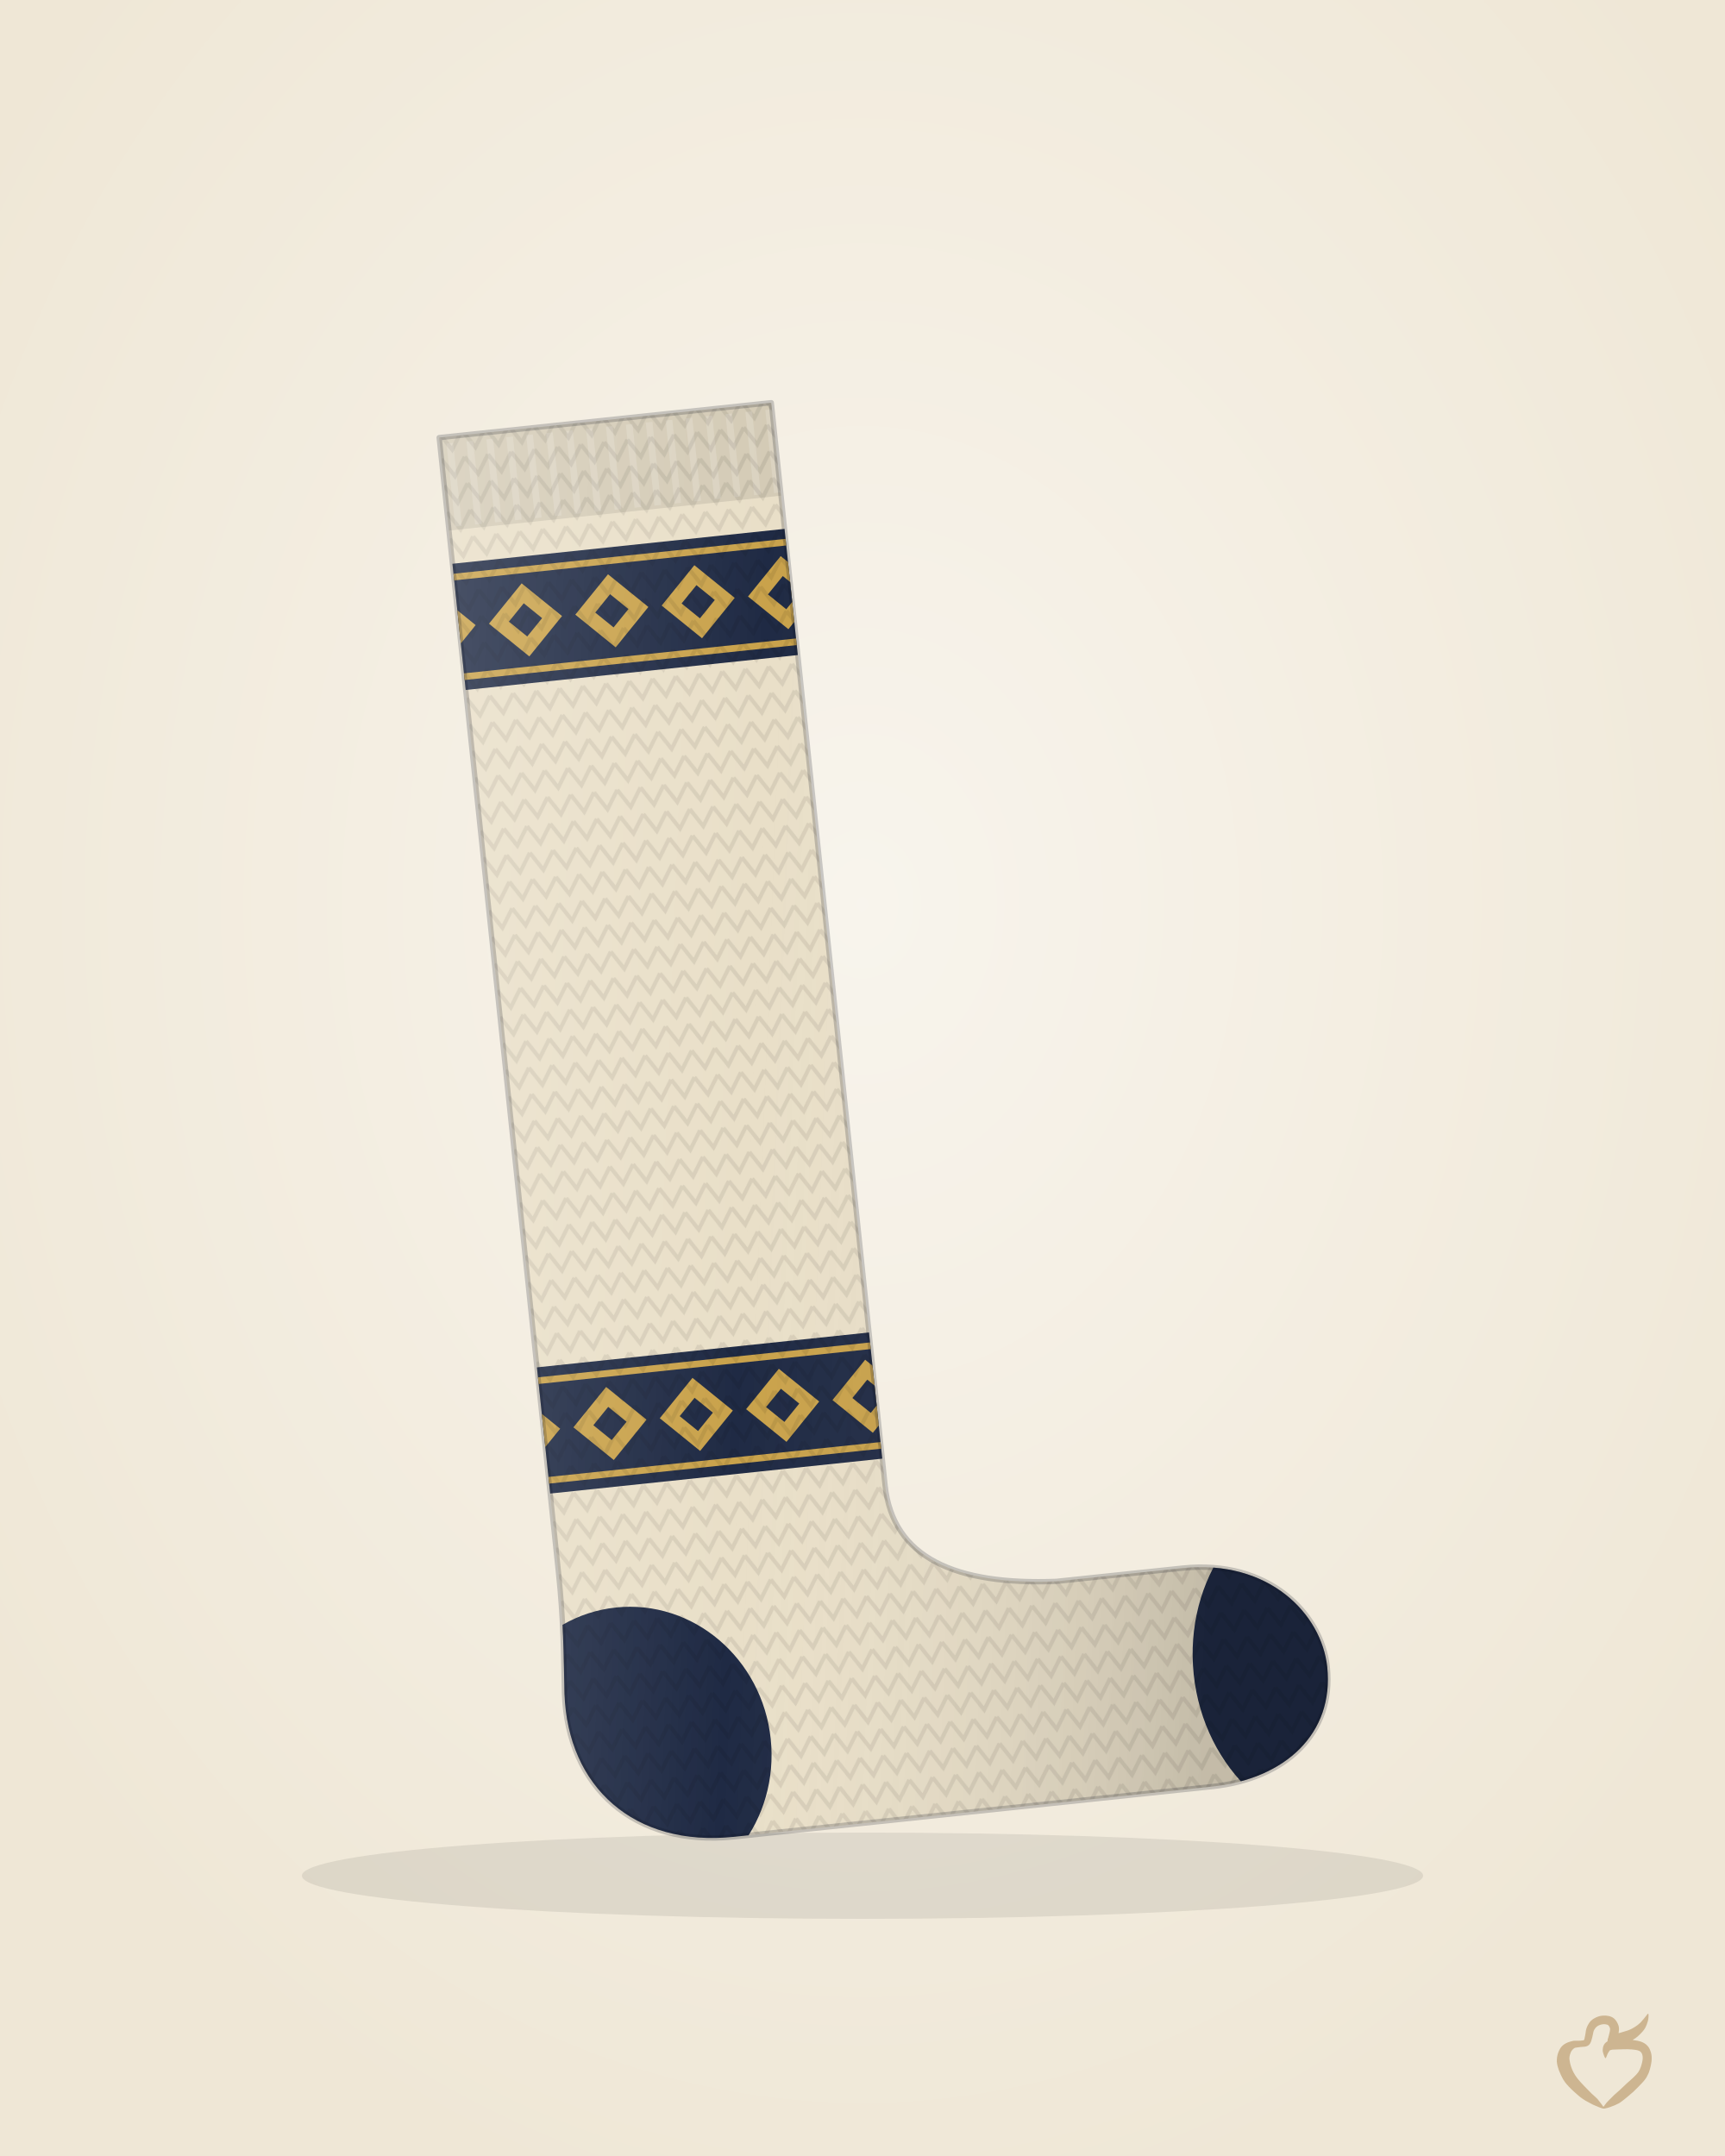
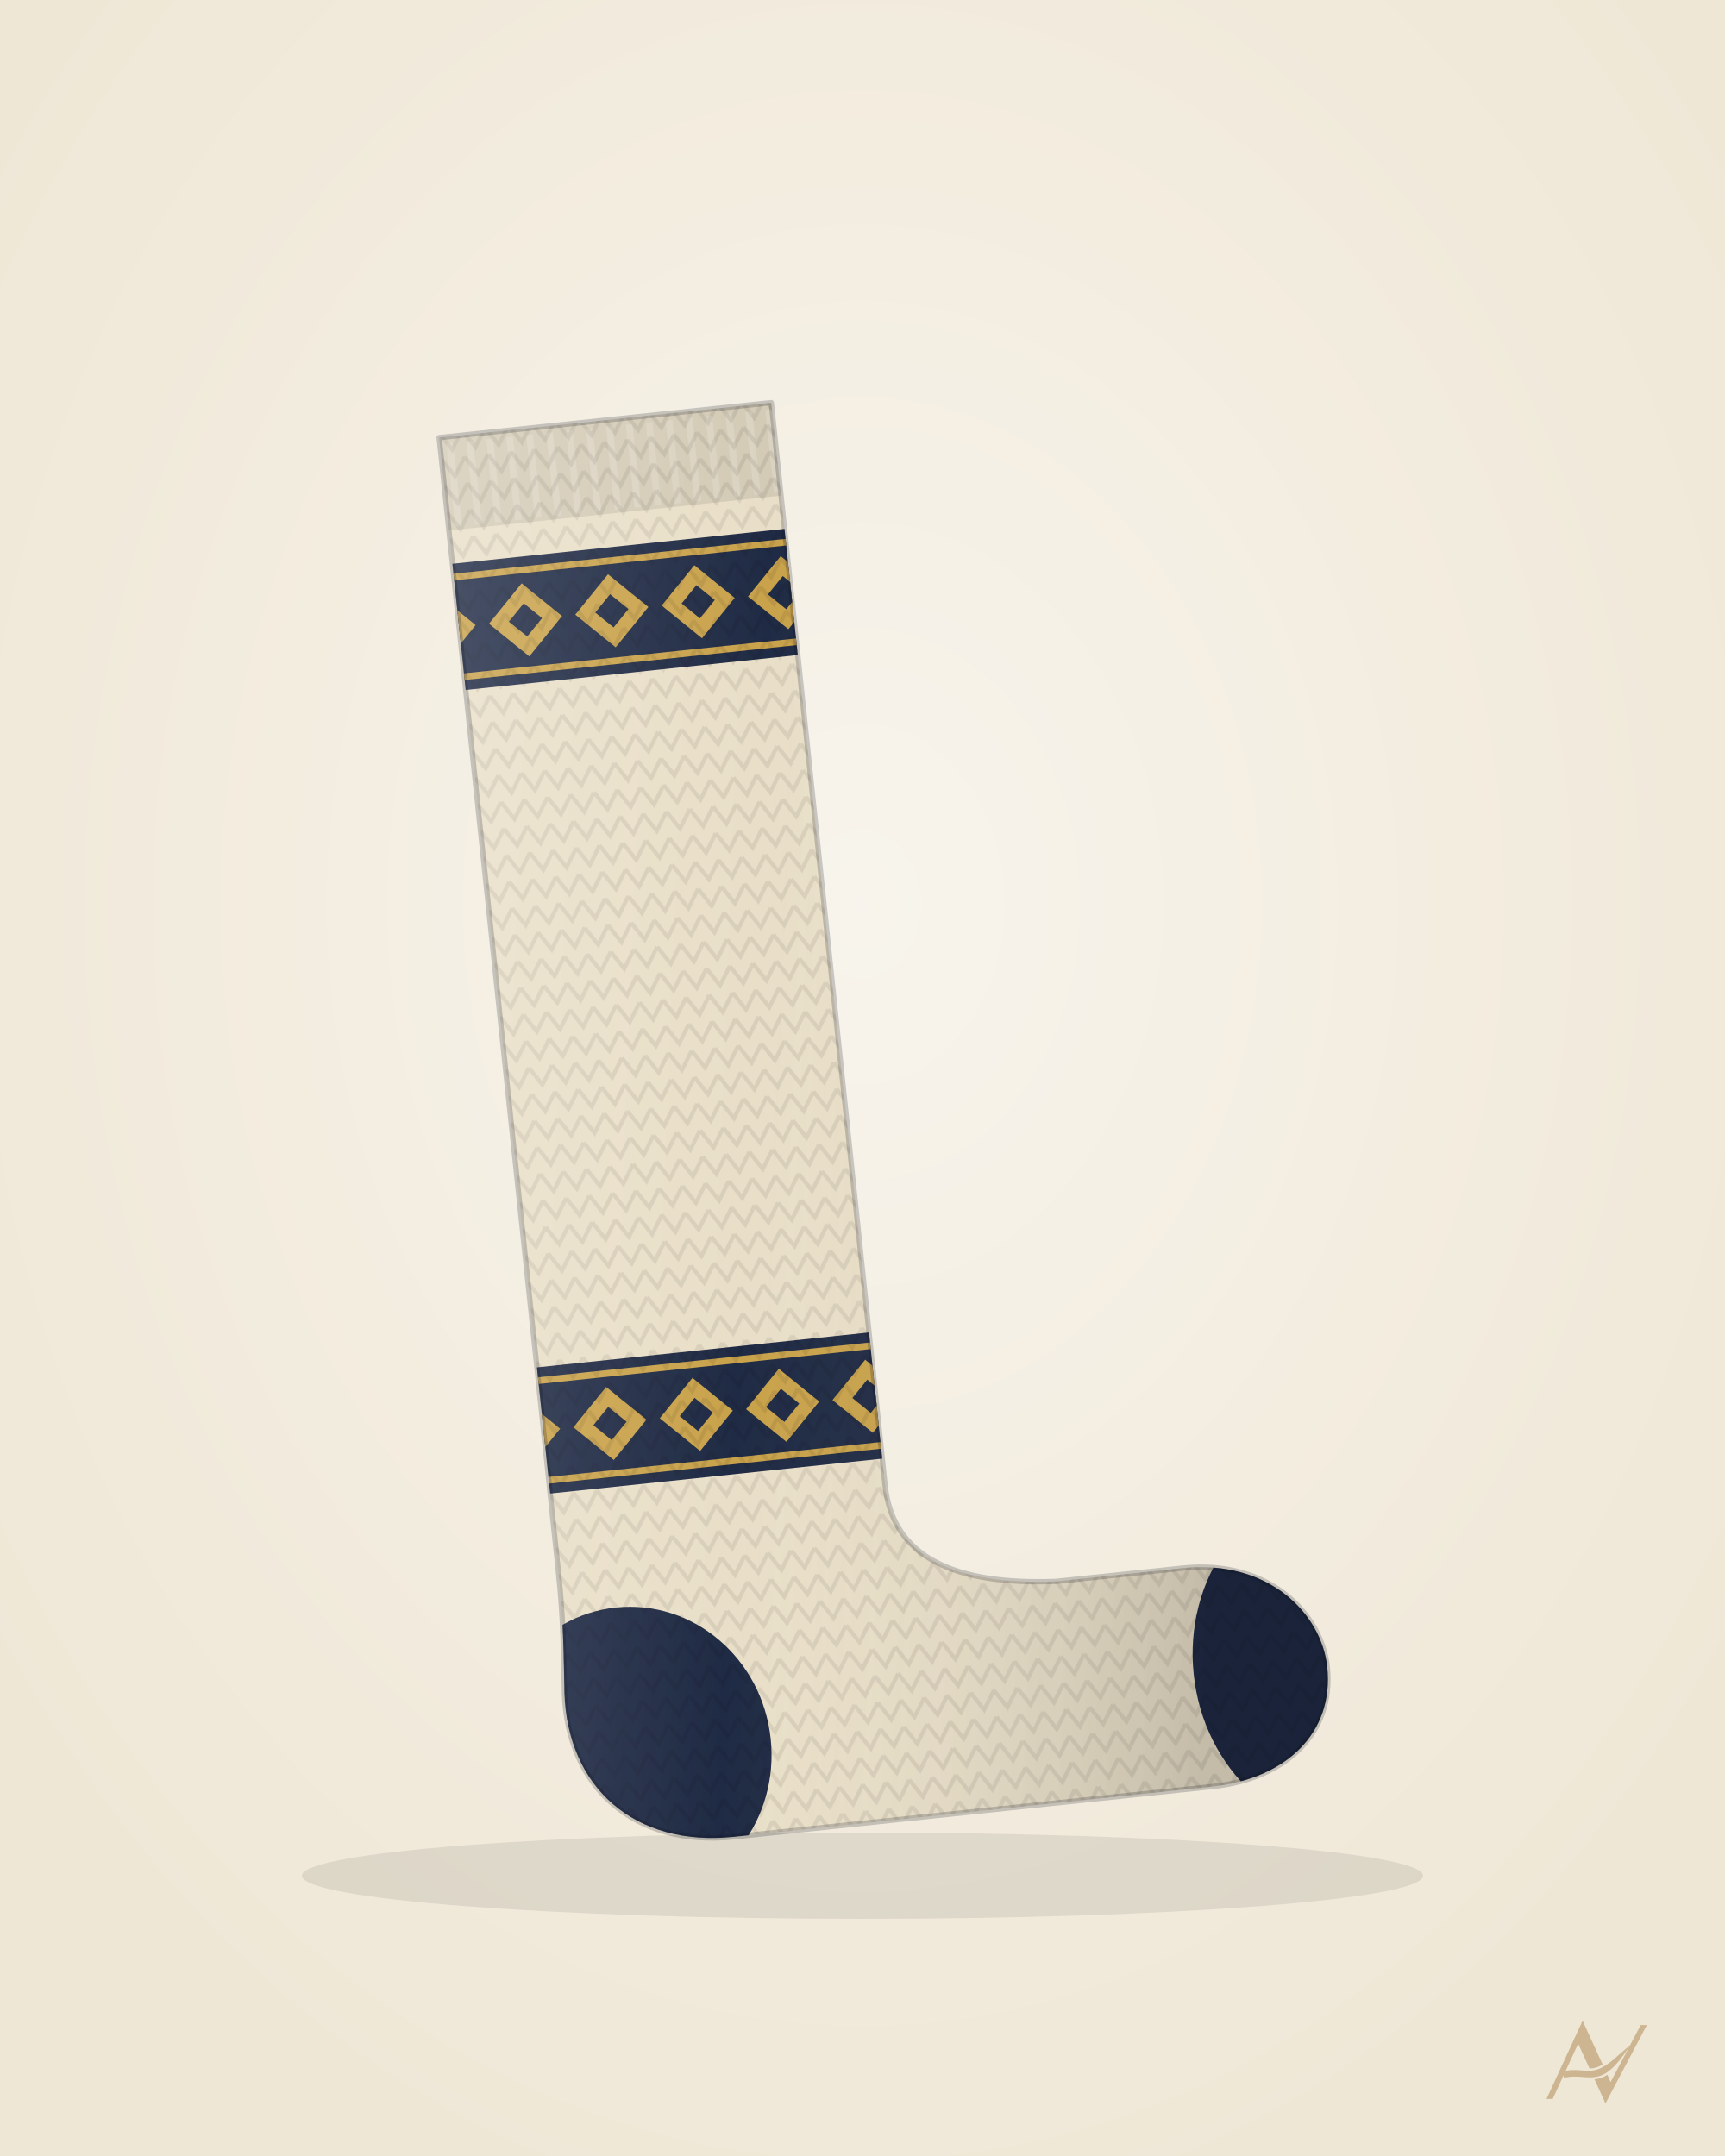
<svg xmlns="http://www.w3.org/2000/svg" viewBox="0 0 800 1000" role="img">
  <defs>
    <radialGradient id="light" cx=".5" cy=".42" r=".62">
      <stop offset="0" stop-color="#fff" stop-opacity=".55" />
      <stop offset="1" stop-color="#fff" stop-opacity="0" />
    </radialGradient>
  </defs>
  <rect width="800" height="1000" fill="#efe7d6" />
  <rect width="800" height="1000" fill="url(#light)" />
  <ellipse cx="400" cy="870" rx="260" ry="20" fill="#000" fill-opacity=".08" />
  <g transform="rotate(-6 400 500) translate(235.8 379.2) scale(1.548673 1.548673)">
    <defs>
      <clipPath id="c-oimo-knee-high-a">
        <path d="M0 -126H100V200C100 222 118 232 148 234H186C212 234 226 252 226 268C226 288 210 300 188 300H44C14 300 -4 280 -2 252C-1 240 0 230 0 216Z" />
      </clipPath>
      <pattern id="k-oimo-knee-high-a" width="7" height="8" patternUnits="userSpaceOnUse">
        <path d="M0 0.5L3.5 6L7 0.5" fill="none" stroke="#000" stroke-opacity=".075" stroke-width="1.2" />
      </pattern>
      <linearGradient id="g-oimo-knee-high-a" x1="0" x2="1" y1="0" y2="0.25">
        <stop offset="0" stop-color="#fff" stop-opacity=".2" />
        <stop offset=".42" stop-color="#fff" stop-opacity="0" />
        <stop offset="1" stop-color="#000" stop-opacity=".16" />
      </linearGradient>
    </defs>
    <path d="M0 -126H100V200C100 222 118 232 148 234H186C212 234 226 252 226 268C226 288 210 300 188 300H44C14 300 -4 280 -2 252C-1 240 0 230 0 216Z" fill="#e9dfc8" />
    <g clip-path="url(#c-oimo-knee-high-a)">
      <rect x="-10" y="-88" width="250" height="38" fill="#1f2a44" />
      <path d="M-10 -84H240M-10 -54H240" stroke="#c9a24b" stroke-width="2" />
      <path d="M-6 -80L5 -69L-6 -58L-17 -69Z" fill="#c9a24b" />
      <path d="M-6 -74L-1 -69L-6 -64L-11 -69Z" fill="#1f2a44" />
      <path d="M20 -80L31 -69L20 -58L9 -69Z" fill="#c9a24b" />
      <path d="M20 -74L25 -69L20 -64L15 -69Z" fill="#1f2a44" />
      <path d="M46 -80L57 -69L46 -58L35 -69Z" fill="#c9a24b" />
      <path d="M46 -74L51 -69L46 -64L41 -69Z" fill="#1f2a44" />
      <path d="M72 -80L83 -69L72 -58L61 -69Z" fill="#c9a24b" />
      <path d="M72 -74L77 -69L72 -64L67 -69Z" fill="#1f2a44" />
      <path d="M98 -80L109 -69L98 -58L87 -69Z" fill="#c9a24b" />
      <path d="M98 -74L103 -69L98 -64L93 -69Z" fill="#1f2a44" />
      <path d="M124 -80L135 -69L124 -58L113 -69Z" fill="#c9a24b" />
      <path d="M124 -74L129 -69L124 -64L119 -69Z" fill="#1f2a44" />
      <path d="M150 -80L161 -69L150 -58L139 -69Z" fill="#c9a24b" />
      <path d="M150 -74L155 -69L150 -64L145 -69Z" fill="#1f2a44" />
      <path d="M176 -80L187 -69L176 -58L165 -69Z" fill="#c9a24b" />
      <path d="M176 -74L181 -69L176 -64L171 -69Z" fill="#1f2a44" />
      <path d="M202 -80L213 -69L202 -58L191 -69Z" fill="#c9a24b" />
      <path d="M202 -74L207 -69L202 -64L197 -69Z" fill="#1f2a44" />
      <path d="M228 -80L239 -69L228 -58L217 -69Z" fill="#c9a24b" />
      <path d="M228 -74L233 -69L228 -64L223 -69Z" fill="#1f2a44" />
      <rect x="-10" y="154" width="250" height="38" fill="#1f2a44" />
      <path d="M-10 158H240M-10 188H240" stroke="#c9a24b" stroke-width="2" />
      <path d="M-6 162L5 173L-6 184L-17 173Z" fill="#c9a24b" />
      <path d="M-6 168L-1 173L-6 178L-11 173Z" fill="#1f2a44" />
      <path d="M20 162L31 173L20 184L9 173Z" fill="#c9a24b" />
      <path d="M20 168L25 173L20 178L15 173Z" fill="#1f2a44" />
      <path d="M46 162L57 173L46 184L35 173Z" fill="#c9a24b" />
      <path d="M46 168L51 173L46 178L41 173Z" fill="#1f2a44" />
      <path d="M72 162L83 173L72 184L61 173Z" fill="#c9a24b" />
      <path d="M72 168L77 173L72 178L67 173Z" fill="#1f2a44" />
      <path d="M98 162L109 173L98 184L87 173Z" fill="#c9a24b" />
      <path d="M98 168L103 173L98 178L93 173Z" fill="#1f2a44" />
      <path d="M124 162L135 173L124 184L113 173Z" fill="#c9a24b" />
      <path d="M124 168L129 173L124 178L119 173Z" fill="#1f2a44" />
      <path d="M150 162L161 173L150 184L139 173Z" fill="#c9a24b" />
      <path d="M150 168L155 173L150 178L145 173Z" fill="#1f2a44" />
      <path d="M176 162L187 173L176 184L165 173Z" fill="#c9a24b" />
      <path d="M176 168L181 173L176 178L171 173Z" fill="#1f2a44" />
      <path d="M202 162L213 173L202 184L191 173Z" fill="#c9a24b" />
      <path d="M202 168L207 173L202 178L197 173Z" fill="#1f2a44" />
      <path d="M228 162L239 173L228 184L217 173Z" fill="#c9a24b" />
      <path d="M228 168L233 173L228 178L223 173Z" fill="#1f2a44" />
      <rect x="-10" y="-126" width="120" height="28" fill="#000" fill-opacity=".09" />
      <path d="M3 -124V-99" stroke="#fff" stroke-opacity=".16" stroke-width="2" />
      <path d="M9 -124V-99" stroke="#fff" stroke-opacity=".16" stroke-width="2" />
      <path d="M15 -124V-99" stroke="#fff" stroke-opacity=".16" stroke-width="2" />
      <path d="M21 -124V-99" stroke="#fff" stroke-opacity=".16" stroke-width="2" />
      <path d="M27 -124V-99" stroke="#fff" stroke-opacity=".16" stroke-width="2" />
      <path d="M33 -124V-99" stroke="#fff" stroke-opacity=".16" stroke-width="2" />
      <path d="M39 -124V-99" stroke="#fff" stroke-opacity=".16" stroke-width="2" />
      <path d="M45 -124V-99" stroke="#fff" stroke-opacity=".16" stroke-width="2" />
      <path d="M51 -124V-99" stroke="#fff" stroke-opacity=".16" stroke-width="2" />
      <path d="M57 -124V-99" stroke="#fff" stroke-opacity=".16" stroke-width="2" />
      <path d="M63 -124V-99" stroke="#fff" stroke-opacity=".16" stroke-width="2" />
      <path d="M69 -124V-99" stroke="#fff" stroke-opacity=".16" stroke-width="2" />
      <path d="M75 -124V-99" stroke="#fff" stroke-opacity=".16" stroke-width="2" />
      <path d="M81 -124V-99" stroke="#fff" stroke-opacity=".16" stroke-width="2" />
      <path d="M87 -124V-99" stroke="#fff" stroke-opacity=".16" stroke-width="2" />
      <path d="M93 -124V-99" stroke="#fff" stroke-opacity=".16" stroke-width="2" />
      <path d="M99 -124V-99" stroke="#fff" stroke-opacity=".16" stroke-width="2" />
      <ellipse cx="16" cy="272" rx="42" ry="44" fill="#1f2a44" />
      <ellipse cx="232" cy="266" rx="46" ry="52" fill="#1f2a44" />
      <rect x="-30" y="-156" width="290" height="466" fill="url(#k-oimo-knee-high-a)" />
      <rect x="-6" y="-126" width="236" height="430" fill="url(#g-oimo-knee-high-a)" />
    </g>
    <path d="M0 -126H100V200C100 222 118 232 148 234H186C212 234 226 252 226 268C226 288 210 300 188 300H44C14 300 -4 280 -2 252C-1 240 0 230 0 216Z" fill="none" stroke="#0b1220" stroke-opacity=".2" stroke-width="1.6" stroke-linejoin="round" />
  </g>
-   <g transform="translate(722 934) scale(0.0679)" fill="#b08d57" fill-opacity=".55" fill-rule="evenodd">
-     <path d="M313.3 647.4C311.0 646.9 308.1 646.0 306.8 645.5C305.6 645.0 303.2 644.3 301.6 643.8C300.0 643.4 296.8 642.2 294.5 641.2C292.1 640.2 289.6 639.2 288.8 639.0C288.1 638.8 285.7 637.8 283.5 636.8C281.3 635.8 277.7 634.2 275.5 633.3C273.3 632.5 269.8 631.0 267.7 630.1C265.6 629.2 263.5 628.3 263.0 628.2C262.6 628.0 260.6 627.2 258.5 626.3C256.5 625.4 253.5 624.1 251.8 623.4C250.2 622.8 247.9 621.8 246.8 621.2C237.4 616.1 233.8 614.2 221.8 608.0C214.9 604.5 204.9 599.1 197.8 595.1C187.1 589.0 164.2 573.5 158.7 568.4C157.5 567.4 154.2 564.5 151.3 562.2C148.5 559.8 144.8 556.6 143.2 555.1C141.5 553.7 138.5 551.1 136.4 549.4C132.1 545.9 128.5 542.8 124.2 538.6C122.5 537.0 119.7 534.5 118.0 533.0C97.5 515.1 66.5 482.6 56.3 468.2C52.9 463.4 46.8 454.2 45.5 451.8C45.0 450.9 43.5 448.5 42.2 446.5C35.7 436.2 20.2 403.1 15.0 388.3C13.5 384.0 12.0 379.8 11.6 378.9C11.0 377.4 7.5 365.4 5.1 357.0C-5.6 318.5 1.1 274.3 23.3 237.5C37.0 214.8 62.1 198.1 94.5 190.0C97.4 189.2 100.6 188.4 101.5 188.0C103.6 187.3 109.7 185.9 114.5 185.1C118.5 184.5 128.9 184.3 148.5 184.7C157.7 184.8 158.9 184.8 163.2 184.1C165.7 183.7 170.6 183.0 174.0 182.7C187.9 181.2 187.1 182.3 191.5 158.2C192.1 154.7 193.4 148.3 194.3 144.0C195.2 139.7 196.1 134.7 196.3 132.8C198.8 109.7 202.4 97.0 211.9 78.2C216.5 69.0 223.8 58.3 230.8 50.5C233.0 48.1 242.4 40.2 246.2 37.7C278.1 16.2 310.9 8.9 348.7 14.7C380.4 19.6 400.8 35.4 415.8 67.0C425.1 86.6 426.8 101.6 422.7 126.0C422.3 128.1 421.9 130.2 421.8 130.8C421.4 133.4 422.9 133.3 432.8 130.3C435.8 129.4 445.1 126.6 453.7 124.1C485.2 115.0 493.6 111.9 513.1 102.1C522.7 97.3 542.0 85.2 548.6 79.8C551.6 77.4 554.0 75.5 557.7 72.7C563.0 68.6 568.5 63.7 572.5 59.6C578.9 53.0 581.1 50.5 591.0 38.5C592.1 37.2 593.8 35.2 594.8 34.0C598.1 30.2 607.0 19.0 609.0 16.2C618.7 2.3 622.7 -1.6 624.8 0.5C628.1 3.8 626.5 35.2 622.3 49.0C616.0 69.8 612.4 79.7 607.3 89.8C605.2 93.9 603.2 97.7 602.8 98.4C602.4 99.0 601.3 101.0 600.3 102.7C599.4 104.4 597.0 107.9 595.0 110.3C593.1 112.8 590.4 116.3 589.0 118.0C579.0 130.9 549.2 159.5 539.7 165.2C538.3 166.1 534.8 168.3 532.0 170.2C529.2 172.1 525.2 174.5 523.1 175.6C516.3 179.4 516.5 179.5 528.8 181.2C539.3 182.6 549.2 184.1 551.5 184.8C552.4 185.1 556.5 186.1 560.7 187.0C599.5 195.9 626.7 218.5 638.1 251.2C639.0 253.6 640.5 257.9 641.5 260.8C643.5 266.8 645.7 275.8 646.5 281.7C648.1 294.3 648.1 294.2 647.9 307.8C647.7 321.5 647.2 326.3 645.0 337.7C644.7 339.6 644.1 342.7 643.8 344.7C643.5 346.6 643.0 349.2 642.7 350.5C642.3 351.8 641.8 354.2 641.5 355.8C639.5 367.1 633.6 388.7 630.0 397.7C628.9 400.5 627.5 404.3 626.8 406.2C625.2 410.5 617.3 426.7 614.8 430.5C613.8 432.2 612.2 434.8 611.3 436.5C610.3 438.2 608.4 441.2 606.8 443.2C605.3 445.2 603.5 447.8 602.7 448.9C601.9 450.1 600.1 452.5 598.6 454.3C597.1 456.0 594.9 458.7 593.7 460.2C592.5 461.6 590.7 463.7 589.7 464.8C588.6 465.9 586.7 468.2 585.3 469.8C581.7 474.2 558.1 498.8 552.2 504.3C546.1 510.1 528.1 527.7 526.1 529.9C524.9 531.3 522.8 533.2 521.5 534.3C518.0 537.1 510.7 543.4 506.7 547.0C504.7 548.8 502.3 550.9 501.3 551.7C500.3 552.5 498.2 554.4 496.5 555.8C493.3 558.7 489.0 562.3 480.7 569.1C477.8 571.4 475.3 573.5 475.0 573.8C474.7 574.2 472.6 575.9 470.3 577.7C465.9 581.2 461.1 585.0 457.7 587.8C456.5 588.7 453.9 590.8 451.8 592.3C449.8 593.9 446.9 596.1 445.5 597.2C434.8 605.6 430.8 608.3 420.6 613.7C414.1 617.1 399.5 624.0 395.3 625.7C393.8 626.3 390.6 627.6 388.2 628.5C383.6 630.4 368.5 636.1 362.2 638.4C360.2 639.1 356.2 640.4 353.5 641.2C350.8 642.0 346.4 643.2 343.9 644.0C329.0 648.4 321.7 649.2 313.3 647.4ZM319.4 635.1C319.7 634.8 321.4 632.4 323.2 629.8C334.6 613.3 343.8 602.5 357.5 589.4C366.6 580.6 384.2 563.0 387.6 559.4C389.1 557.7 391.9 555.0 393.8 553.4C395.6 551.8 398.5 549.3 400.1 547.8C401.8 546.3 404.2 544.2 405.5 543.1C406.8 542.1 410.6 538.8 413.8 535.8C417.1 532.9 421.1 529.4 422.6 528.0C424.2 526.7 426.8 524.3 428.4 522.9C429.9 521.4 433.6 518.0 436.5 515.3C446.8 505.9 464.0 489.6 464.0 489.3C464.0 489.2 466.6 486.7 469.7 483.8C472.9 480.9 477.2 476.8 479.3 474.8C481.4 472.8 484.4 470.2 485.9 469.0C488.6 466.8 494.9 461.2 499.2 457.3C500.4 456.1 503.1 453.8 505.0 452.1C508.7 449.0 510.6 447.3 521.1 437.4C537.2 422.3 550.6 408.0 555.9 400.1C558.9 395.7 564.5 386.0 566.2 382.2C568.8 376.6 573.2 365.6 574.0 362.8C574.4 361.6 575.3 358.8 576.0 356.7C576.7 354.6 578.1 349.9 579.0 346.3C579.9 342.8 581.3 337.7 582.0 335.0C593.0 294.0 584.8 262.3 560.8 252.9C540.4 244.8 496.3 241.2 446.3 243.3C429.0 244.1 419.7 244.4 403.7 244.6C380.5 245.1 375.7 245.6 368.1 248.2C360.4 250.9 360.0 251.3 354.2 261.8C353.3 263.5 351.9 265.7 351.0 266.8C348.3 270.3 345.0 277.5 342.2 286.0C338.7 296.6 334.8 304.0 332.7 304.0C329.1 304.0 319.3 280.8 314.5 260.9C312.4 252.1 313.9 232.8 317.6 222.2C322.3 208.6 332.2 196.5 343.5 190.6C346.8 188.9 346.6 189.5 346.8 182.7C347.0 175.9 348.2 170.7 350.6 165.9C351.0 165.0 351.6 162.9 351.9 161.2C352.5 157.1 353.4 153.9 355.5 147.5C360.1 133.6 364.4 110.5 363.9 102.7C363.5 96.8 357.3 84.5 352.3 79.7C343.7 71.3 319.0 69.1 299.5 74.9C279.5 80.8 264.7 92.3 256.8 108.1C256.1 109.4 255.2 111.0 254.8 111.7C251.9 116.3 249.4 124.6 248.0 133.8C247.2 139.8 243.6 156.4 242.6 159.7C241.3 163.2 240.1 167.5 239.5 170.2C230.1 211.7 215.3 225.2 178.0 226.3C168.2 226.7 166.5 226.8 159.9 227.8C156.0 228.5 151.1 229.2 149.1 229.3C147.1 229.5 144.5 229.8 143.2 230.0C141.9 230.2 139.7 230.4 138.3 230.5C134.8 230.8 126.8 232.2 124.1 233.0C115.3 235.7 98.9 253.0 95.8 263.0C95.3 264.6 94.3 267.3 93.5 269.2C86.7 285.2 84.4 303.9 87.3 318.0C87.9 320.9 88.6 325.0 88.9 327.2C89.1 329.4 89.8 333.0 90.3 335.3C90.9 337.6 91.4 340.3 91.7 341.4C91.9 342.4 92.5 344.8 93.0 346.7C93.6 348.6 94.6 352.3 95.4 355.0C96.1 357.7 97.3 361.4 98.1 363.3C98.8 365.3 100.1 368.7 100.9 370.9C101.7 373.2 103.6 377.9 105.1 381.4C106.7 385.0 108.3 388.7 108.7 389.7C110.6 394.6 117.2 407.1 121.5 413.8C123.3 416.8 126.0 421.2 127.5 423.6C132.4 431.8 146.8 450.2 158.2 462.8C159.8 464.6 162.4 467.5 164.0 469.3C165.5 471.1 168.5 474.3 170.6 476.5C172.8 478.7 177.0 483.2 180.0 486.4C183.0 489.7 186.3 493.1 187.3 494.1C189.8 496.5 212.6 519.8 214.0 521.5C216.9 524.9 234.0 542.2 238.2 546.0C243.0 550.2 246.9 553.9 260.3 566.0C274.1 578.7 275.3 579.8 277.1 581.9C279.0 584.1 283.3 589.5 286.7 594.0C287.8 595.6 290.1 598.4 291.7 600.3C293.3 602.3 295.1 604.7 295.9 605.7C296.6 606.7 298.6 609.3 300.4 611.5C302.1 613.7 304.5 616.9 305.7 618.5C306.8 620.2 308.4 622.2 309.2 623.2C309.9 624.1 311.1 625.7 311.7 626.7C312.3 627.7 313.6 629.6 314.6 631.0C318.1 636.0 318.4 636.2 319.4 635.1Z" />
+   <g transform="translate(716 936) scale(0.4082)" opacity=".55">
+     <defs>
+       <clipPath id="wm-z">
+         <rect x="38" y="0" width="42" height="100" />
+       </clipPath>
+       <mask id="wm-m" maskUnits="userSpaceOnUse" x="-10" y="-10" width="140" height="120">
+         <rect x="-10" y="-10" width="140" height="120" fill="#fff" />
+         <path d="M21 61C37 56 49 63 62 58S85 41 98 31C89 45 77 62 63 66S39 64 23 68Z" fill="none" stroke="#000" stroke-width="5" stroke-linejoin="round" clip-path="url(#wm-z)" />
+       </mask>
+     </defs>
+     <g fill="#b08d57">
+       <path d="M3 92L44 3L75.86 72.65L110 8L117 8L70 97L38.96 29.14L10 92Z" mask="url(#wm-m)" />
+       <path d="M21 61C37 56 49 63 62 58S85 41 98 31C89 45 77 62 63 66S39 64 23 68Z" />
+     </g>
  </g>
</svg>
